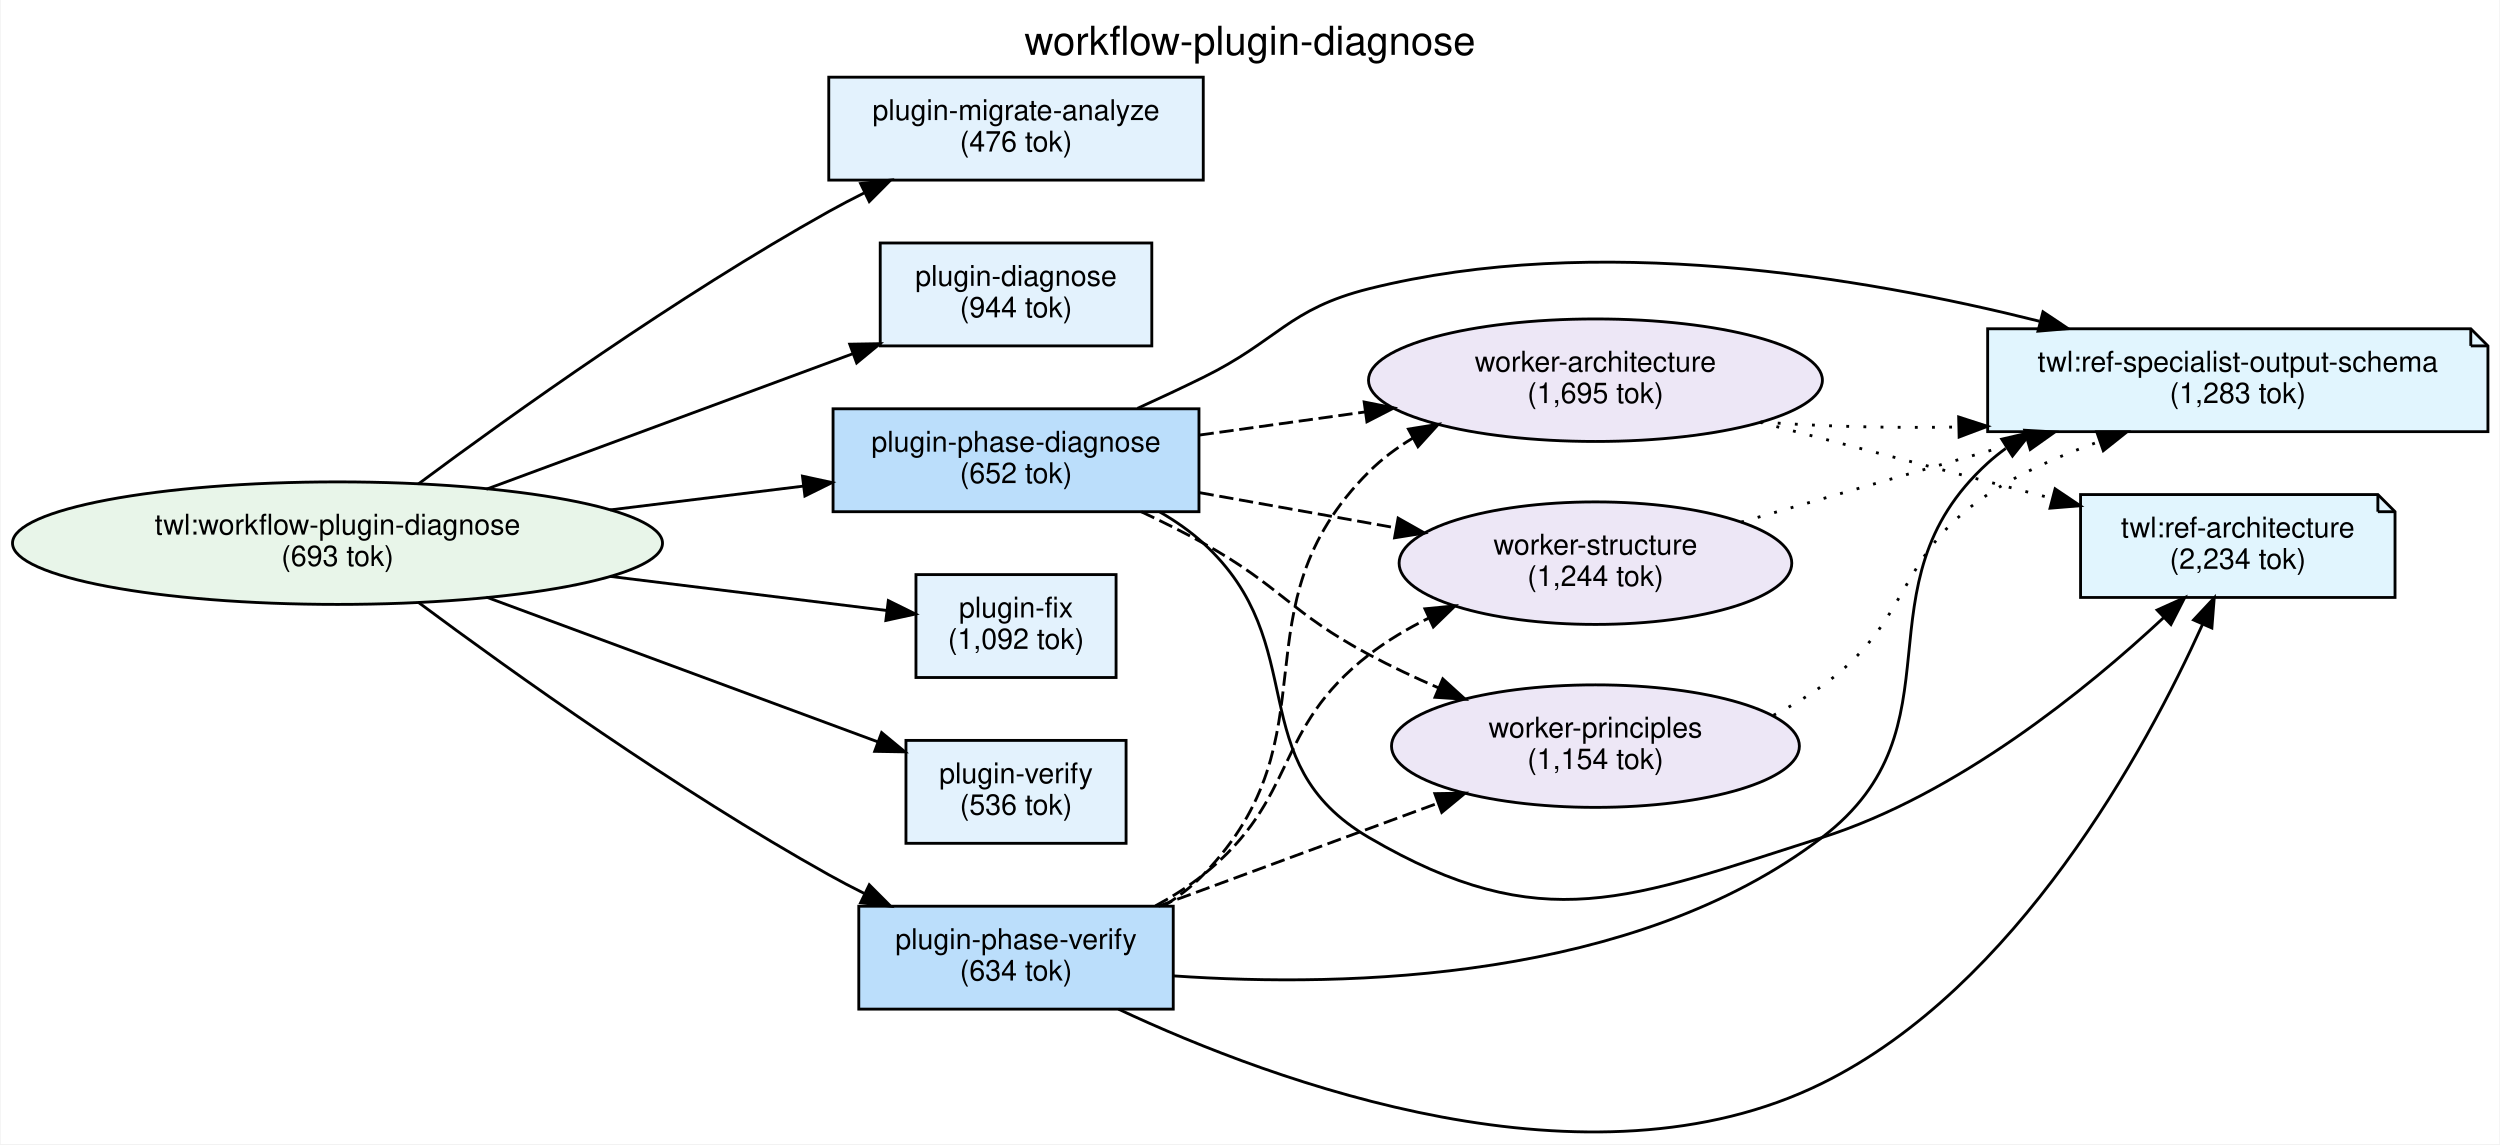
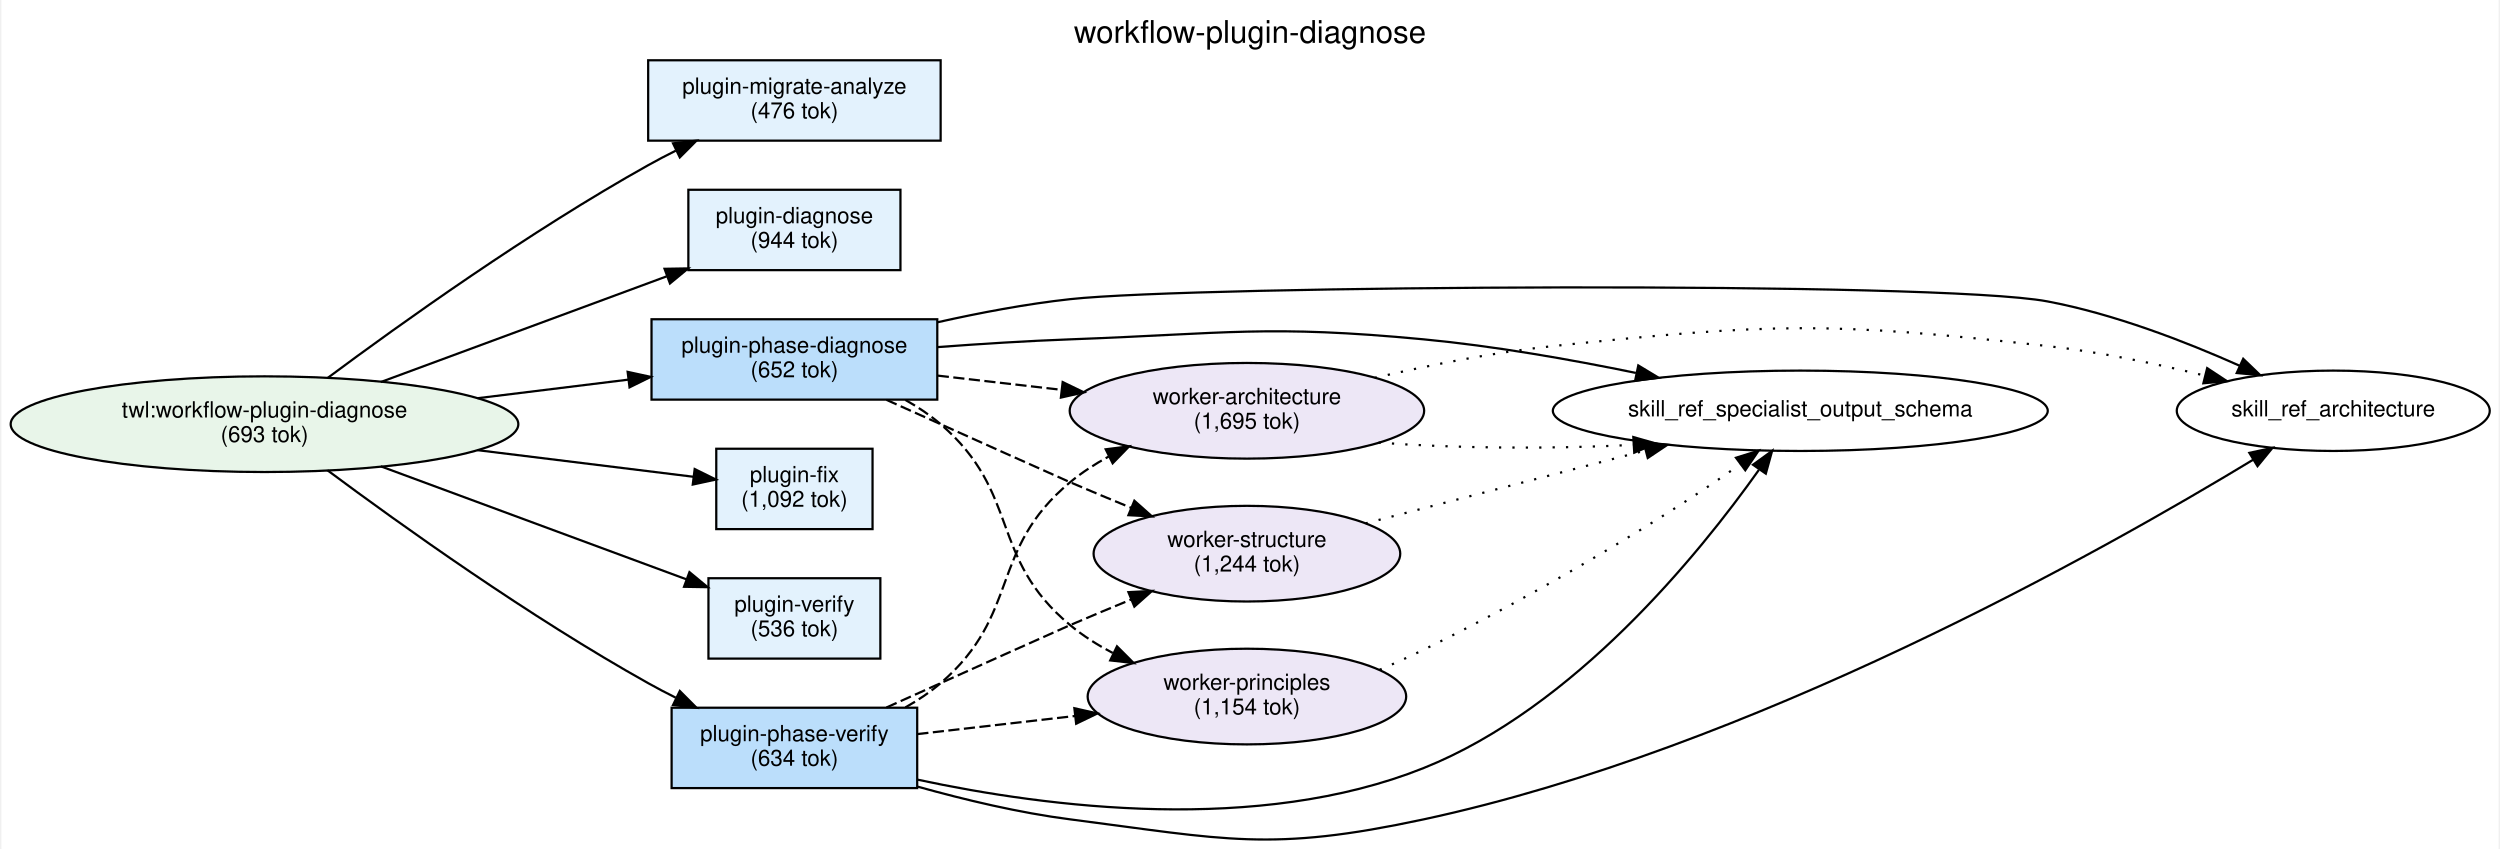
- <svg xmlns="http://www.w3.org/2000/svg" width="874pt" height="400pt" viewBox="0.00 0.00 874.08 400.24">
-   <g id="graph0" class="graph" transform="scale(1 1) rotate(0) translate(4 396.24)">
-     <polygon fill="white" stroke="transparent" points="-4,4 -4,-396.24 870.08,-396.24 870.08,4 -4,4" />
-     <text text-anchor="middle" x="433.04" y="-377.04" font-family="Helvetica,sans-Serif" font-size="14.00">workflow-plugin-diagnose</text>
+ <svg xmlns="http://www.w3.org/2000/svg" width="1119pt" height="380pt" viewBox="0.00 0.00 1118.52 380.27">
+   <g id="graph0" class="graph" transform="scale(1 1) rotate(0) translate(4 376.27)">
+     <polygon fill="white" stroke="transparent" points="-4,4 -4,-376.27 1114.52,-376.27 1114.52,4 -4,4" />
+     <text text-anchor="middle" x="555.26" y="-357.07" font-family="Helvetica,sans-Serif" font-size="14.00">workflow-plugin-diagnose</text>
    <g id="node1" class="node">
-       <ellipse fill="#e8f5e9" stroke="black" cx="113.84" cy="-206.24" rx="113.69" ry="21.43" />
-       <text text-anchor="middle" x="113.84" y="-209.24" font-family="Helvetica,sans-Serif" font-size="10.00">twl:workflow-plugin-diagnose</text>
-       <text text-anchor="middle" x="113.84" y="-198.24" font-family="Helvetica,sans-Serif" font-size="10.00">(693 tok)</text>
+       <ellipse fill="#e8f5e9" stroke="black" cx="113.84" cy="-186.27" rx="113.69" ry="21.43" />
+       <text text-anchor="middle" x="113.84" y="-189.27" font-family="Helvetica,sans-Serif" font-size="10.00">twl:workflow-plugin-diagnose</text>
+       <text text-anchor="middle" x="113.84" y="-178.27" font-family="Helvetica,sans-Serif" font-size="10.00">(693 tok)</text>
+     </g>
+     <g id="node2" class="node">
+       <polygon fill="#e3f2fd" stroke="black" points="416.69,-349.27 285.69,-349.27 285.69,-313.27 416.69,-313.27 416.69,-349.27" />
+       <text text-anchor="middle" x="351.19" y="-334.27" font-family="Helvetica,sans-Serif" font-size="10.00">plugin-migrate-analyze</text>
+       <text text-anchor="middle" x="351.19" y="-323.27" font-family="Helvetica,sans-Serif" font-size="10.00">(476 tok)</text>
+     </g>
+     <g id="edge1" class="edge">
+       <path fill="none" stroke="black" d="M142.01,-206.9C174.94,-231.39 232.64,-272.63 285.69,-302.27 289.65,-304.49 293.82,-306.67 298.05,-308.78" />
+       <polygon fill="black" stroke="black" points="296.82,-312.07 307.34,-313.27 299.86,-305.77 296.82,-312.07" />
+     </g>
+     <g id="node3" class="node">
+       <polygon fill="#e3f2fd" stroke="black" points="398.69,-291.27 303.69,-291.27 303.69,-255.27 398.69,-255.27 398.69,-291.27" />
+       <text text-anchor="middle" x="351.19" y="-276.27" font-family="Helvetica,sans-Serif" font-size="10.00">plugin-diagnose</text>
+       <text text-anchor="middle" x="351.19" y="-265.27" font-family="Helvetica,sans-Serif" font-size="10.00">(944 tok)</text>
+     </g>
+     <g id="edge2" class="edge">
+       <path fill="none" stroke="black" d="M165.91,-205.15C203.67,-219.11 255.08,-238.11 294,-252.5" />
+       <polygon fill="black" stroke="black" points="293.02,-255.87 303.62,-256.05 295.45,-249.3 293.02,-255.87" />
    </g>
    <g id="node4" class="node">
-       <polygon fill="#e3f2fd" stroke="black" points="416.69,-369.24 285.69,-369.24 285.69,-333.24 416.69,-333.24 416.69,-369.24" />
-       <text text-anchor="middle" x="351.19" y="-354.24" font-family="Helvetica,sans-Serif" font-size="10.00">plugin-migrate-analyze</text>
-       <text text-anchor="middle" x="351.19" y="-343.24" font-family="Helvetica,sans-Serif" font-size="10.00">(476 tok)</text>
+       <polygon fill="#e3f2fd" stroke="black" points="386.19,-175.27 316.19,-175.27 316.19,-139.27 386.19,-139.27 386.19,-175.27" />
+       <text text-anchor="middle" x="351.19" y="-160.27" font-family="Helvetica,sans-Serif" font-size="10.00">plugin-fix</text>
+       <text text-anchor="middle" x="351.19" y="-149.27" font-family="Helvetica,sans-Serif" font-size="10.00">(1,092 tok)</text>
    </g>
-     <g id="edge1" class="edge">
-       <path fill="none" stroke="black" d="M142.01,-226.87C174.94,-251.35 232.64,-292.6 285.69,-322.24 289.65,-324.45 293.82,-326.63 298.05,-328.74" />
-       <polygon fill="black" stroke="black" points="296.82,-332.04 307.34,-333.24 299.86,-325.73 296.82,-332.04" />
+     <g id="edge4" class="edge">
+       <path fill="none" stroke="black" d="M209.21,-174.64C242.66,-170.52 278.73,-166.08 306.01,-162.71" />
+       <polygon fill="black" stroke="black" points="306.52,-166.18 316.01,-161.48 305.66,-159.23 306.52,-166.18" />
    </g>
    <g id="node5" class="node">
-       <polygon fill="#e3f2fd" stroke="black" points="398.69,-311.24 303.69,-311.24 303.69,-275.24 398.69,-275.24 398.69,-311.24" />
-       <text text-anchor="middle" x="351.19" y="-296.24" font-family="Helvetica,sans-Serif" font-size="10.00">plugin-diagnose</text>
-       <text text-anchor="middle" x="351.19" y="-285.24" font-family="Helvetica,sans-Serif" font-size="10.00">(944 tok)</text>
+       <polygon fill="#e3f2fd" stroke="black" points="389.69,-117.27 312.69,-117.27 312.69,-81.27 389.69,-81.27 389.69,-117.27" />
+       <text text-anchor="middle" x="351.19" y="-102.27" font-family="Helvetica,sans-Serif" font-size="10.00">plugin-verify</text>
+       <text text-anchor="middle" x="351.19" y="-91.27" font-family="Helvetica,sans-Serif" font-size="10.00">(536 tok)</text>
    </g>
-     <g id="edge2" class="edge">
-       <path fill="none" stroke="black" d="M165.91,-225.11C203.67,-239.07 255.08,-258.08 294,-272.47" />
-       <polygon fill="black" stroke="black" points="293.02,-275.84 303.62,-276.02 295.45,-269.27 293.02,-275.84" />
+     <g id="edge5" class="edge">
+       <path fill="none" stroke="black" d="M165.91,-167.39C206.62,-152.34 263.2,-131.43 302.89,-116.75" />
+       <polygon fill="black" stroke="black" points="304.18,-120.01 312.35,-113.26 301.75,-113.44 304.18,-120.01" />
    </g>
    <g id="node6" class="node">
-       <polygon fill="#e3f2fd" stroke="black" points="386.19,-195.24 316.19,-195.24 316.19,-159.24 386.19,-159.24 386.19,-195.24" />
-       <text text-anchor="middle" x="351.19" y="-180.24" font-family="Helvetica,sans-Serif" font-size="10.00">plugin-fix</text>
-       <text text-anchor="middle" x="351.19" y="-169.24" font-family="Helvetica,sans-Serif" font-size="10.00">(1,092 tok)</text>
+       <polygon fill="#bbdefb" stroke="black" points="415.19,-233.27 287.19,-233.27 287.19,-197.27 415.19,-197.27 415.19,-233.27" />
+       <text text-anchor="middle" x="351.19" y="-218.27" font-family="Helvetica,sans-Serif" font-size="10.00">plugin-phase-diagnose</text>
+       <text text-anchor="middle" x="351.19" y="-207.27" font-family="Helvetica,sans-Serif" font-size="10.00">(652 tok)</text>
    </g>
-     <g id="edge4" class="edge">
-       <path fill="none" stroke="black" d="M209.21,-194.61C242.66,-190.49 278.73,-186.04 306.01,-182.68" />
-       <polygon fill="black" stroke="black" points="306.52,-186.14 316.01,-181.45 305.66,-179.2 306.52,-186.14" />
+     <g id="edge3" class="edge">
+       <path fill="none" stroke="black" d="M209.21,-197.9C231.73,-200.67 255.44,-203.59 276.85,-206.23" />
+       <polygon fill="black" stroke="black" points="276.49,-209.71 286.84,-207.46 277.34,-202.77 276.49,-209.71" />
    </g>
    <g id="node7" class="node">
-       <polygon fill="#e3f2fd" stroke="black" points="389.69,-137.24 312.69,-137.24 312.69,-101.24 389.69,-101.24 389.69,-137.24" />
-       <text text-anchor="middle" x="351.19" y="-122.24" font-family="Helvetica,sans-Serif" font-size="10.00">plugin-verify</text>
-       <text text-anchor="middle" x="351.19" y="-111.24" font-family="Helvetica,sans-Serif" font-size="10.00">(536 tok)</text>
+       <polygon fill="#bbdefb" stroke="black" points="406.19,-59.27 296.19,-59.27 296.19,-23.27 406.19,-23.27 406.19,-59.27" />
+       <text text-anchor="middle" x="351.19" y="-44.27" font-family="Helvetica,sans-Serif" font-size="10.00">plugin-phase-verify</text>
+       <text text-anchor="middle" x="351.19" y="-33.27" font-family="Helvetica,sans-Serif" font-size="10.00">(634 tok)</text>
    </g>
-     <g id="edge5" class="edge">
-       <path fill="none" stroke="black" d="M165.91,-187.36C206.62,-172.31 263.2,-151.39 302.89,-136.72" />
-       <polygon fill="black" stroke="black" points="304.18,-139.98 312.35,-133.23 301.75,-133.41 304.18,-139.98" />
+     <g id="edge6" class="edge">
+       <path fill="none" stroke="black" d="M142.01,-165.64C174.94,-141.15 232.64,-99.91 285.69,-70.27 289.65,-68.05 293.82,-65.87 298.05,-63.76" />
+       <polygon fill="black" stroke="black" points="299.86,-66.77 307.34,-59.27 296.82,-60.47 299.86,-66.77" />
    </g>
    <g id="node8" class="node">
-       <polygon fill="#bbdefb" stroke="black" points="415.19,-253.24 287.19,-253.24 287.19,-217.24 415.19,-217.24 415.19,-253.24" />
-       <text text-anchor="middle" x="351.19" y="-238.24" font-family="Helvetica,sans-Serif" font-size="10.00">plugin-phase-diagnose</text>
-       <text text-anchor="middle" x="351.19" y="-227.24" font-family="Helvetica,sans-Serif" font-size="10.00">(652 tok)</text>
+       <ellipse fill="#ede7f6" stroke="black" cx="553.88" cy="-128.27" rx="68.68" ry="21.43" />
+       <text text-anchor="middle" x="553.88" y="-131.27" font-family="Helvetica,sans-Serif" font-size="10.00">worker-structure</text>
+       <text text-anchor="middle" x="553.88" y="-120.27" font-family="Helvetica,sans-Serif" font-size="10.00">(1,244 tok)</text>
    </g>
-     <g id="edge3" class="edge">
-       <path fill="none" stroke="black" d="M209.21,-217.87C231.73,-220.64 255.44,-223.56 276.85,-226.2" />
-       <polygon fill="black" stroke="black" points="276.49,-229.68 286.84,-227.43 277.34,-222.73 276.49,-229.68" />
+     <g id="edge7" class="edge">
+       <path fill="none" stroke="black" stroke-dasharray="5,2" d="M392.41,-197.17C426.51,-181.84 470.54,-162.05 474.69,-160.27 483.49,-156.49 492.89,-152.56 502.02,-148.8" />
+       <polygon fill="black" stroke="black" points="503.46,-151.99 511.38,-144.95 500.8,-145.51 503.46,-151.99" />
    </g>
    <g id="node9" class="node">
-       <polygon fill="#bbdefb" stroke="black" points="406.19,-79.24 296.19,-79.24 296.19,-43.24 406.19,-43.24 406.19,-79.24" />
-       <text text-anchor="middle" x="351.19" y="-64.24" font-family="Helvetica,sans-Serif" font-size="10.00">plugin-phase-verify</text>
-       <text text-anchor="middle" x="351.19" y="-53.24" font-family="Helvetica,sans-Serif" font-size="10.00">(634 tok)</text>
+       <ellipse fill="#ede7f6" stroke="black" cx="553.88" cy="-64.27" rx="71.34" ry="21.43" />
+       <text text-anchor="middle" x="553.88" y="-67.27" font-family="Helvetica,sans-Serif" font-size="10.00">worker-principles</text>
+       <text text-anchor="middle" x="553.88" y="-56.27" font-family="Helvetica,sans-Serif" font-size="10.00">(1,154 tok)</text>
    </g>
-     <g id="edge6" class="edge">
-       <path fill="none" stroke="black" d="M142.01,-185.61C174.94,-161.12 232.64,-119.88 285.69,-90.24 289.65,-88.02 293.82,-85.84 298.05,-83.73" />
-       <polygon fill="black" stroke="black" points="299.86,-86.74 307.34,-79.24 296.82,-80.44 299.86,-86.74" />
+     <g id="edge8" class="edge">
+       <path fill="none" stroke="black" stroke-dasharray="5,2" d="M400.9,-197.12C406.53,-193.96 411.94,-190.35 416.69,-186.27 452.76,-155.24 438.09,-126.68 474.69,-96.27 480.43,-91.5 486.97,-87.36 493.78,-83.79" />
+       <polygon fill="black" stroke="black" points="495.68,-86.77 503.17,-79.27 492.64,-80.46 495.68,-86.77" />
    </g>
-     <g id="node2" class="node">
-       <polygon fill="#e1f5fe" stroke="black" points="860.08,-281.24 691.08,-281.24 691.08,-245.24 866.08,-245.24 866.08,-275.24 860.08,-281.24" />
-       <polyline fill="none" stroke="black" points="860.08,-281.24 860.08,-275.24 " />
-       <polyline fill="none" stroke="black" points="866.08,-275.24 860.08,-275.24 " />
-       <text text-anchor="middle" x="778.58" y="-266.24" font-family="Helvetica,sans-Serif" font-size="10.00">twl:ref-specialist-output-schema</text>
-       <text text-anchor="middle" x="778.58" y="-255.24" font-family="Helvetica,sans-Serif" font-size="10.00">(1,283 tok)</text>
+     <g id="node10" class="node">
+       <ellipse fill="#ede7f6" stroke="black" cx="553.88" cy="-192.27" rx="79.39" ry="21.43" />
+       <text text-anchor="middle" x="553.88" y="-195.27" font-family="Helvetica,sans-Serif" font-size="10.00">worker-architecture</text>
+       <text text-anchor="middle" x="553.88" y="-184.27" font-family="Helvetica,sans-Serif" font-size="10.00">(1,695 tok)</text>
    </g>
-     <g id="node3" class="node">
-       <polygon fill="#e1f5fe" stroke="black" points="827.58,-223.24 723.58,-223.24 723.58,-187.24 833.58,-187.24 833.58,-217.24 827.58,-223.24" />
-       <polyline fill="none" stroke="black" points="827.58,-223.24 827.58,-217.24 " />
-       <polyline fill="none" stroke="black" points="833.58,-217.24 827.58,-217.24 " />
-       <text text-anchor="middle" x="778.58" y="-208.24" font-family="Helvetica,sans-Serif" font-size="10.00">twl:ref-architecture</text>
-       <text text-anchor="middle" x="778.58" y="-197.24" font-family="Helvetica,sans-Serif" font-size="10.00">(2,234 tok)</text>
+     <g id="edge9" class="edge">
+       <path fill="none" stroke="black" stroke-dasharray="5,2" d="M415.41,-208.02C432.96,-206.01 452.27,-203.8 470.73,-201.68" />
+       <polygon fill="black" stroke="black" points="471.35,-205.14 480.88,-200.52 470.55,-198.18 471.35,-205.14" />
+     </g>
+     <g id="node11" class="node">
+       <ellipse fill="none" stroke="black" cx="801.75" cy="-192.27" rx="110.84" ry="18" />
+       <text text-anchor="middle" x="801.75" y="-189.77" font-family="Helvetica,sans-Serif" font-size="10.00">skill_ref_specialist_output_schema</text>
    </g>
    <g id="edge10" class="edge">
-       <path fill="none" stroke="black" d="M393.67,-253.39C401.37,-256.89 409.31,-260.61 416.69,-264.24 442.92,-277.13 446.34,-288.14 474.69,-295.24 553.64,-315.01 647.16,-299.44 709.18,-283.87" />
-       <polygon fill="black" stroke="black" points="710.43,-287.17 719.24,-281.28 708.68,-280.39 710.43,-287.17" />
+       <path fill="none" stroke="black" d="M415.4,-220.8C434.44,-222.23 455.4,-223.56 474.69,-224.27 545.04,-226.85 563,-230.9 633.08,-224.27 664.49,-221.3 698.76,-215.27 728.1,-209.23" />
+       <polygon fill="black" stroke="black" points="729.18,-212.58 738.25,-207.1 727.75,-205.73 729.18,-212.58" />
+     </g>
+     <g id="node12" class="node">
+       <ellipse fill="none" stroke="black" cx="1040.47" cy="-192.27" rx="70.1" ry="18" />
+       <text text-anchor="middle" x="1040.47" y="-189.77" font-family="Helvetica,sans-Serif" font-size="10.00">skill_ref_architecture</text>
    </g>
    <g id="edge11" class="edge">
-       <path fill="none" stroke="black" d="M401.46,-217.17C406.93,-214.01 412.16,-210.38 416.69,-206.24 455.48,-170.8 429.33,-129.75 474.69,-103.24 535.46,-67.71 565.98,-81.94 633.08,-103.24 680.5,-118.29 725.77,-155.14 752.62,-180.17" />
-       <polygon fill="black" stroke="black" points="750.36,-182.85 760.02,-187.2 755.19,-177.78 750.36,-182.85" />
+       <path fill="none" stroke="black" d="M415.33,-231.93C434.28,-236.18 455.2,-240.15 474.69,-242.27 531.06,-248.41 863.27,-250.51 912.42,-241.27 942.26,-235.66 974.14,-223.34 998.5,-212.46" />
+       <polygon fill="black" stroke="black" points="1000.14,-215.56 1007.78,-208.22 997.23,-209.19 1000.14,-215.56" />
    </g>
-     <g id="node10" class="node">
-       <ellipse fill="#ede7f6" stroke="black" cx="553.88" cy="-199.24" rx="68.68" ry="21.43" />
-       <text text-anchor="middle" x="553.88" y="-202.24" font-family="Helvetica,sans-Serif" font-size="10.00">worker-structure</text>
-       <text text-anchor="middle" x="553.88" y="-191.24" font-family="Helvetica,sans-Serif" font-size="10.00">(1,244 tok)</text>
+     <g id="edge12" class="edge">
+       <path fill="none" stroke="black" stroke-dasharray="5,2" d="M392.41,-59.37C426.51,-74.7 470.54,-94.49 474.69,-96.27 483.49,-100.05 492.89,-103.98 502.02,-107.74" />
+       <polygon fill="black" stroke="black" points="500.8,-111.03 511.38,-111.59 503.46,-104.55 500.8,-111.03" />
    </g>
-     <g id="edge7" class="edge">
-       <path fill="none" stroke="black" stroke-dasharray="5,2" d="M415.41,-223.9C437.24,-219.98 461.78,-215.58 484.03,-211.59" />
-       <polygon fill="black" stroke="black" points="484.85,-215 494.07,-209.79 483.61,-208.11 484.85,-215" />
+     <g id="edge13" class="edge">
+       <path fill="none" stroke="black" stroke-dasharray="5,2" d="M406.24,-47.46C427.97,-49.96 453.43,-52.87 476.97,-55.57" />
+       <polygon fill="black" stroke="black" points="476.59,-59.05 486.93,-56.71 477.39,-52.1 476.59,-59.05" />
    </g>
-     <g id="node11" class="node">
-       <ellipse fill="#ede7f6" stroke="black" cx="553.88" cy="-135.24" rx="71.34" ry="21.43" />
-       <text text-anchor="middle" x="553.88" y="-138.24" font-family="Helvetica,sans-Serif" font-size="10.00">worker-principles</text>
-       <text text-anchor="middle" x="553.88" y="-127.24" font-family="Helvetica,sans-Serif" font-size="10.00">(1,154 tok)</text>
-     </g>
-     <g id="edge8" class="edge">
-       <path fill="none" stroke="black" stroke-dasharray="5,2" d="M395.02,-217.21C402.35,-213.78 409.82,-210.05 416.69,-206.24 443.84,-191.15 447.28,-181.86 474.69,-167.24 482.4,-163.12 490.76,-159.19 499.04,-155.58" />
-       <polygon fill="black" stroke="black" points="500.48,-158.77 508.32,-151.64 497.75,-152.32 500.48,-158.77" />
-     </g>
-     <g id="node12" class="node">
-       <ellipse fill="#ede7f6" stroke="black" cx="553.88" cy="-263.24" rx="79.39" ry="21.43" />
-       <text text-anchor="middle" x="553.88" y="-266.24" font-family="Helvetica,sans-Serif" font-size="10.00">worker-architecture</text>
-       <text text-anchor="middle" x="553.88" y="-255.24" font-family="Helvetica,sans-Serif" font-size="10.00">(1,695 tok)</text>
-     </g>
-     <g id="edge9" class="edge">
-       <path fill="none" stroke="black" stroke-dasharray="5,2" d="M415.41,-244.06C433.81,-246.62 454.14,-249.46 473.4,-252.15" />
-       <polygon fill="black" stroke="black" points="472.97,-255.62 483.36,-253.54 473.94,-248.69 472.97,-255.62" />
+     <g id="edge14" class="edge">
+       <path fill="none" stroke="black" stroke-dasharray="5,2" d="M400.9,-59.42C406.53,-62.58 411.94,-66.19 416.69,-70.27 452.76,-101.3 438.09,-129.86 474.69,-160.27 479.92,-164.62 485.82,-168.44 491.97,-171.78" />
+       <polygon fill="black" stroke="black" points="490.62,-175.02 501.13,-176.35 493.74,-168.75 490.62,-175.02" />
    </g>
    <g id="edge15" class="edge">
-       <path fill="none" stroke="black" d="M406.41,-54.86C467.71,-50.65 567.49,-53.25 633.08,-103.24 683.72,-141.83 644.01,-191.36 691.08,-234.24 693.08,-236.06 695.19,-237.76 697.4,-239.36" />
-       <polygon fill="black" stroke="black" points="696.01,-242.62 706.34,-245.02 699.76,-236.71 696.01,-242.62" />
+       <path fill="none" stroke="black" d="M406.43,-27.03C464.7,-14.54 558.91,-2.56 633.08,-32.27 700.51,-59.28 756.22,-127.76 783.2,-165.79" />
+       <polygon fill="black" stroke="black" points="780.55,-168.1 789.13,-174.32 786.3,-164.11 780.55,-168.1" />
    </g>
    <g id="edge16" class="edge">
-       <path fill="none" stroke="black" d="M387.01,-43.23C442.14,-17.39 551.61,22.9 633.08,-17.24 701.43,-50.91 746.48,-134.16 766.19,-177.7" />
-       <polygon fill="black" stroke="black" points="763.1,-179.37 770.34,-187.11 769.51,-176.55 763.1,-179.37" />
-     </g>
-     <g id="edge12" class="edge">
-       <path fill="none" stroke="black" stroke-dasharray="5,2" d="M399.95,-79.36C405.86,-82.55 411.6,-86.18 416.69,-90.24 450.17,-116.97 440.76,-141.08 474.69,-167.24 480.98,-172.09 488.1,-176.32 495.43,-179.97" />
-       <polygon fill="black" stroke="black" points="494.23,-183.27 504.78,-184.3 497.17,-176.92 494.23,-183.27" />
-     </g>
-     <g id="edge13" class="edge">
-       <path fill="none" stroke="black" stroke-dasharray="5,2" d="M401.03,-79.24C430.55,-90.13 468.24,-104.03 498.68,-115.25" />
-       <polygon fill="black" stroke="black" points="497.7,-118.62 508.29,-118.79 500.12,-112.05 497.7,-118.62" />
-     </g>
-     <g id="edge14" class="edge">
-       <path fill="none" stroke="black" stroke-dasharray="5,2" d="M402.94,-79.37C407.96,-82.49 412.67,-86.09 416.69,-90.24 463.82,-138.92 426.73,-183.37 474.69,-231.24 479.18,-235.73 484.4,-239.61 489.96,-242.97" />
-       <polygon fill="black" stroke="black" points="488.46,-246.14 498.92,-247.82 491.8,-239.98 488.46,-246.14" />
+       <path fill="none" stroke="black" d="M406.48,-23.9C427.55,-18.01 452.01,-12.18 474.69,-9.27 544.51,-0.3 564.25,5.51 633.08,-9.27 779.33,-40.68 936.44,-129.01 1004.61,-170.38" />
+       <polygon fill="black" stroke="black" points="1002.89,-173.43 1013.25,-175.66 1006.54,-167.46 1002.89,-173.43" />
    </g>
    <g id="edge17" class="edge">
-       <path fill="none" stroke="black" stroke-dasharray="1,5" d="M604.86,-213.6C634.26,-222.05 671.97,-232.89 704.65,-242.28" />
-       <polygon fill="black" stroke="black" points="704.03,-245.74 714.61,-245.14 705.97,-239.01 704.03,-245.74" />
+       <path fill="none" stroke="black" stroke-dasharray="1,5" d="M607.03,-141.84C643.54,-151.35 692.7,-164.14 732.35,-174.47" />
+       <polygon fill="black" stroke="black" points="731.66,-177.9 742.22,-177.03 733.42,-171.13 731.66,-177.9" />
    </g>
    <g id="edge18" class="edge">
-       <path fill="none" stroke="black" stroke-dasharray="1,5" d="M616.16,-146.04C622.09,-149.06 627.84,-152.47 633.08,-156.24 665.07,-179.21 658.36,-201.31 691.08,-223.24 702.83,-231.11 716.91,-237.02 730.27,-241.85" />
-       <polygon fill="black" stroke="black" points="729.23,-245.19 739.82,-245.18 731.53,-238.58 729.23,-245.19" />
+       <path fill="none" stroke="black" stroke-dasharray="1,5" d="M613.33,-76.27C620.05,-79.12 626.75,-82.18 633.08,-85.27 684.82,-110.53 742.56,-145.08 774.99,-168.42" />
+       <polygon fill="black" stroke="black" points="772.94,-171.25 783.06,-174.39 777.1,-165.63 772.94,-171.25" />
    </g>
    <g id="edge19" class="edge">
-       <path fill="none" stroke="black" stroke-dasharray="1,5" d="M611.66,-248.64C632.74,-247.04 657.3,-246.45 680.95,-246.87" />
-       <polygon fill="black" stroke="black" points="680.94,-250.37 691.02,-247.11 681.1,-243.37 680.94,-250.37" />
+       <path fill="none" stroke="black" stroke-dasharray="1,5" d="M612.84,-178.02C646.97,-175.41 690.47,-175.07 727.03,-177.01" />
+       <polygon fill="black" stroke="black" points="726.95,-180.51 737.14,-177.61 727.37,-173.52 726.95,-180.51" />
    </g>
    <g id="edge20" class="edge">
-       <path fill="none" stroke="black" stroke-dasharray="1,5" d="M611.37,-248.53C642.55,-240.41 681.38,-230.29 713.67,-221.88" />
-       <polygon fill="black" stroke="black" points="714.67,-225.24 723.46,-219.33 712.9,-218.47 714.67,-225.24" />
+       <path fill="none" stroke="black" stroke-dasharray="1,5" d="M611.11,-207.01C635.51,-212.69 664.51,-218.47 691.08,-221.27 788.91,-231.57 814.66,-232.28 912.42,-221.27 935.81,-218.63 961.18,-213.35 983.05,-208" />
+       <polygon fill="black" stroke="black" points="983.99,-211.38 992.84,-205.55 982.29,-204.59 983.99,-211.38" />
    </g>
  </g>
</svg>
